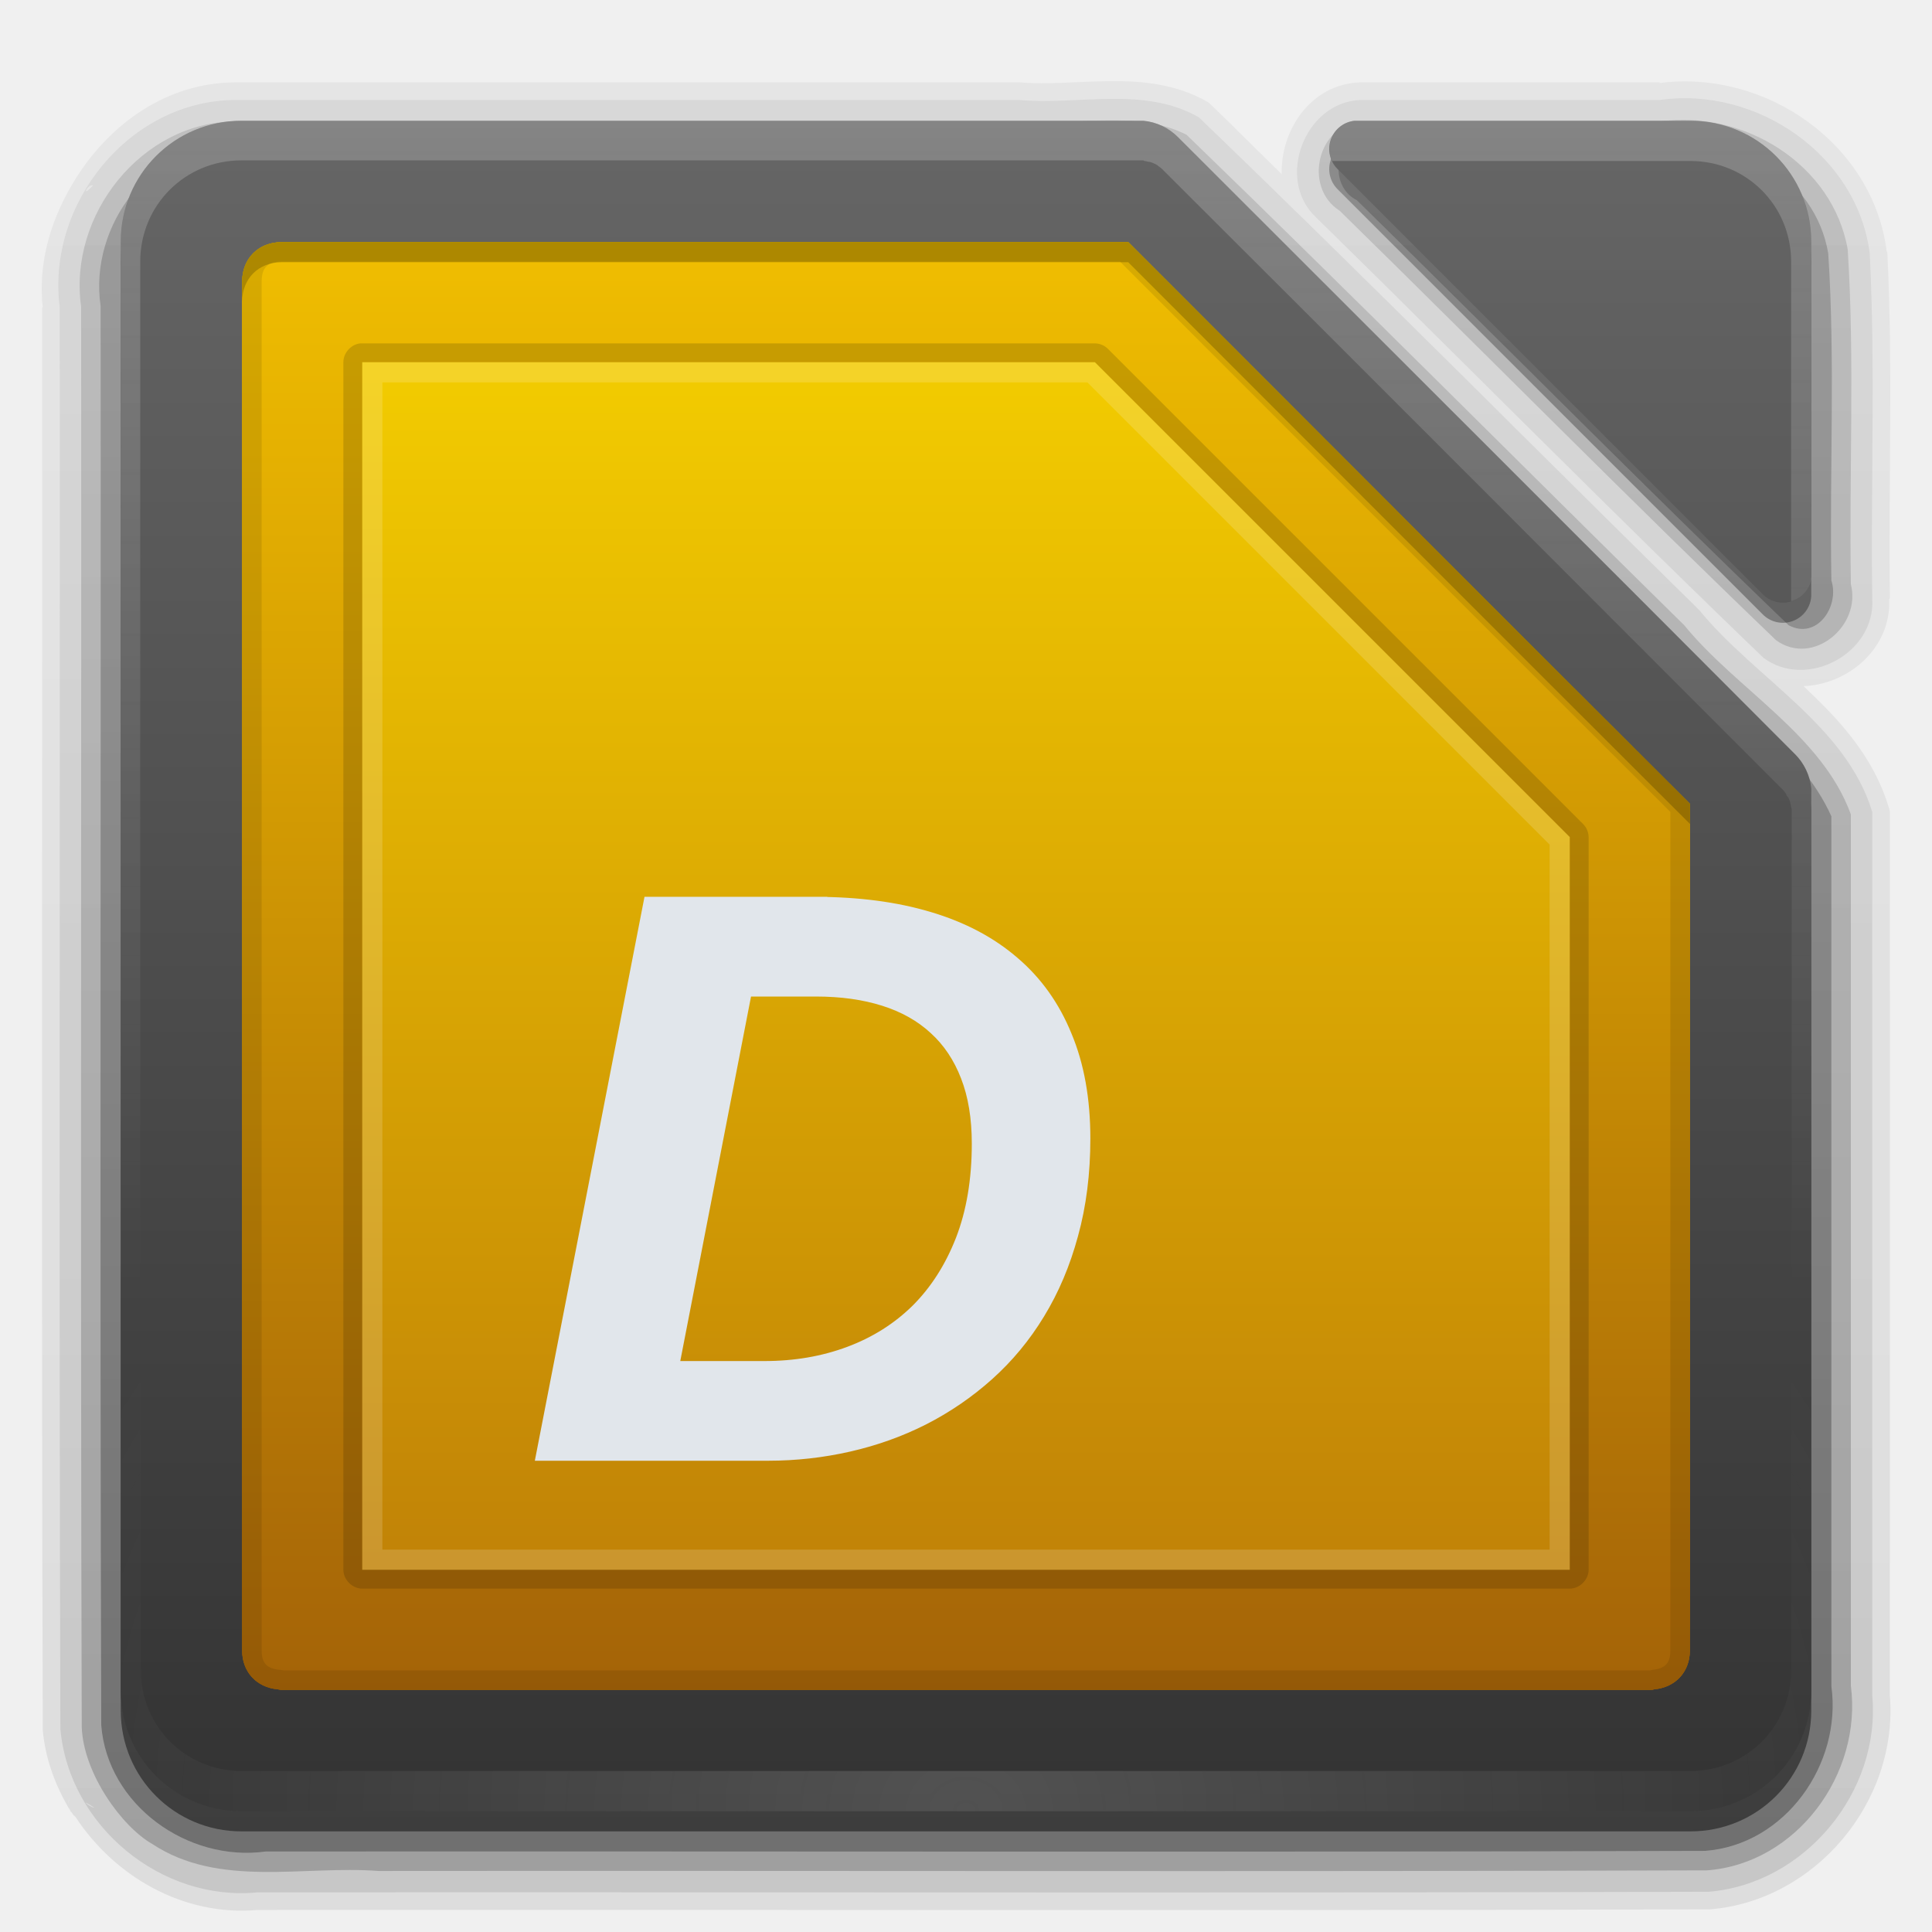
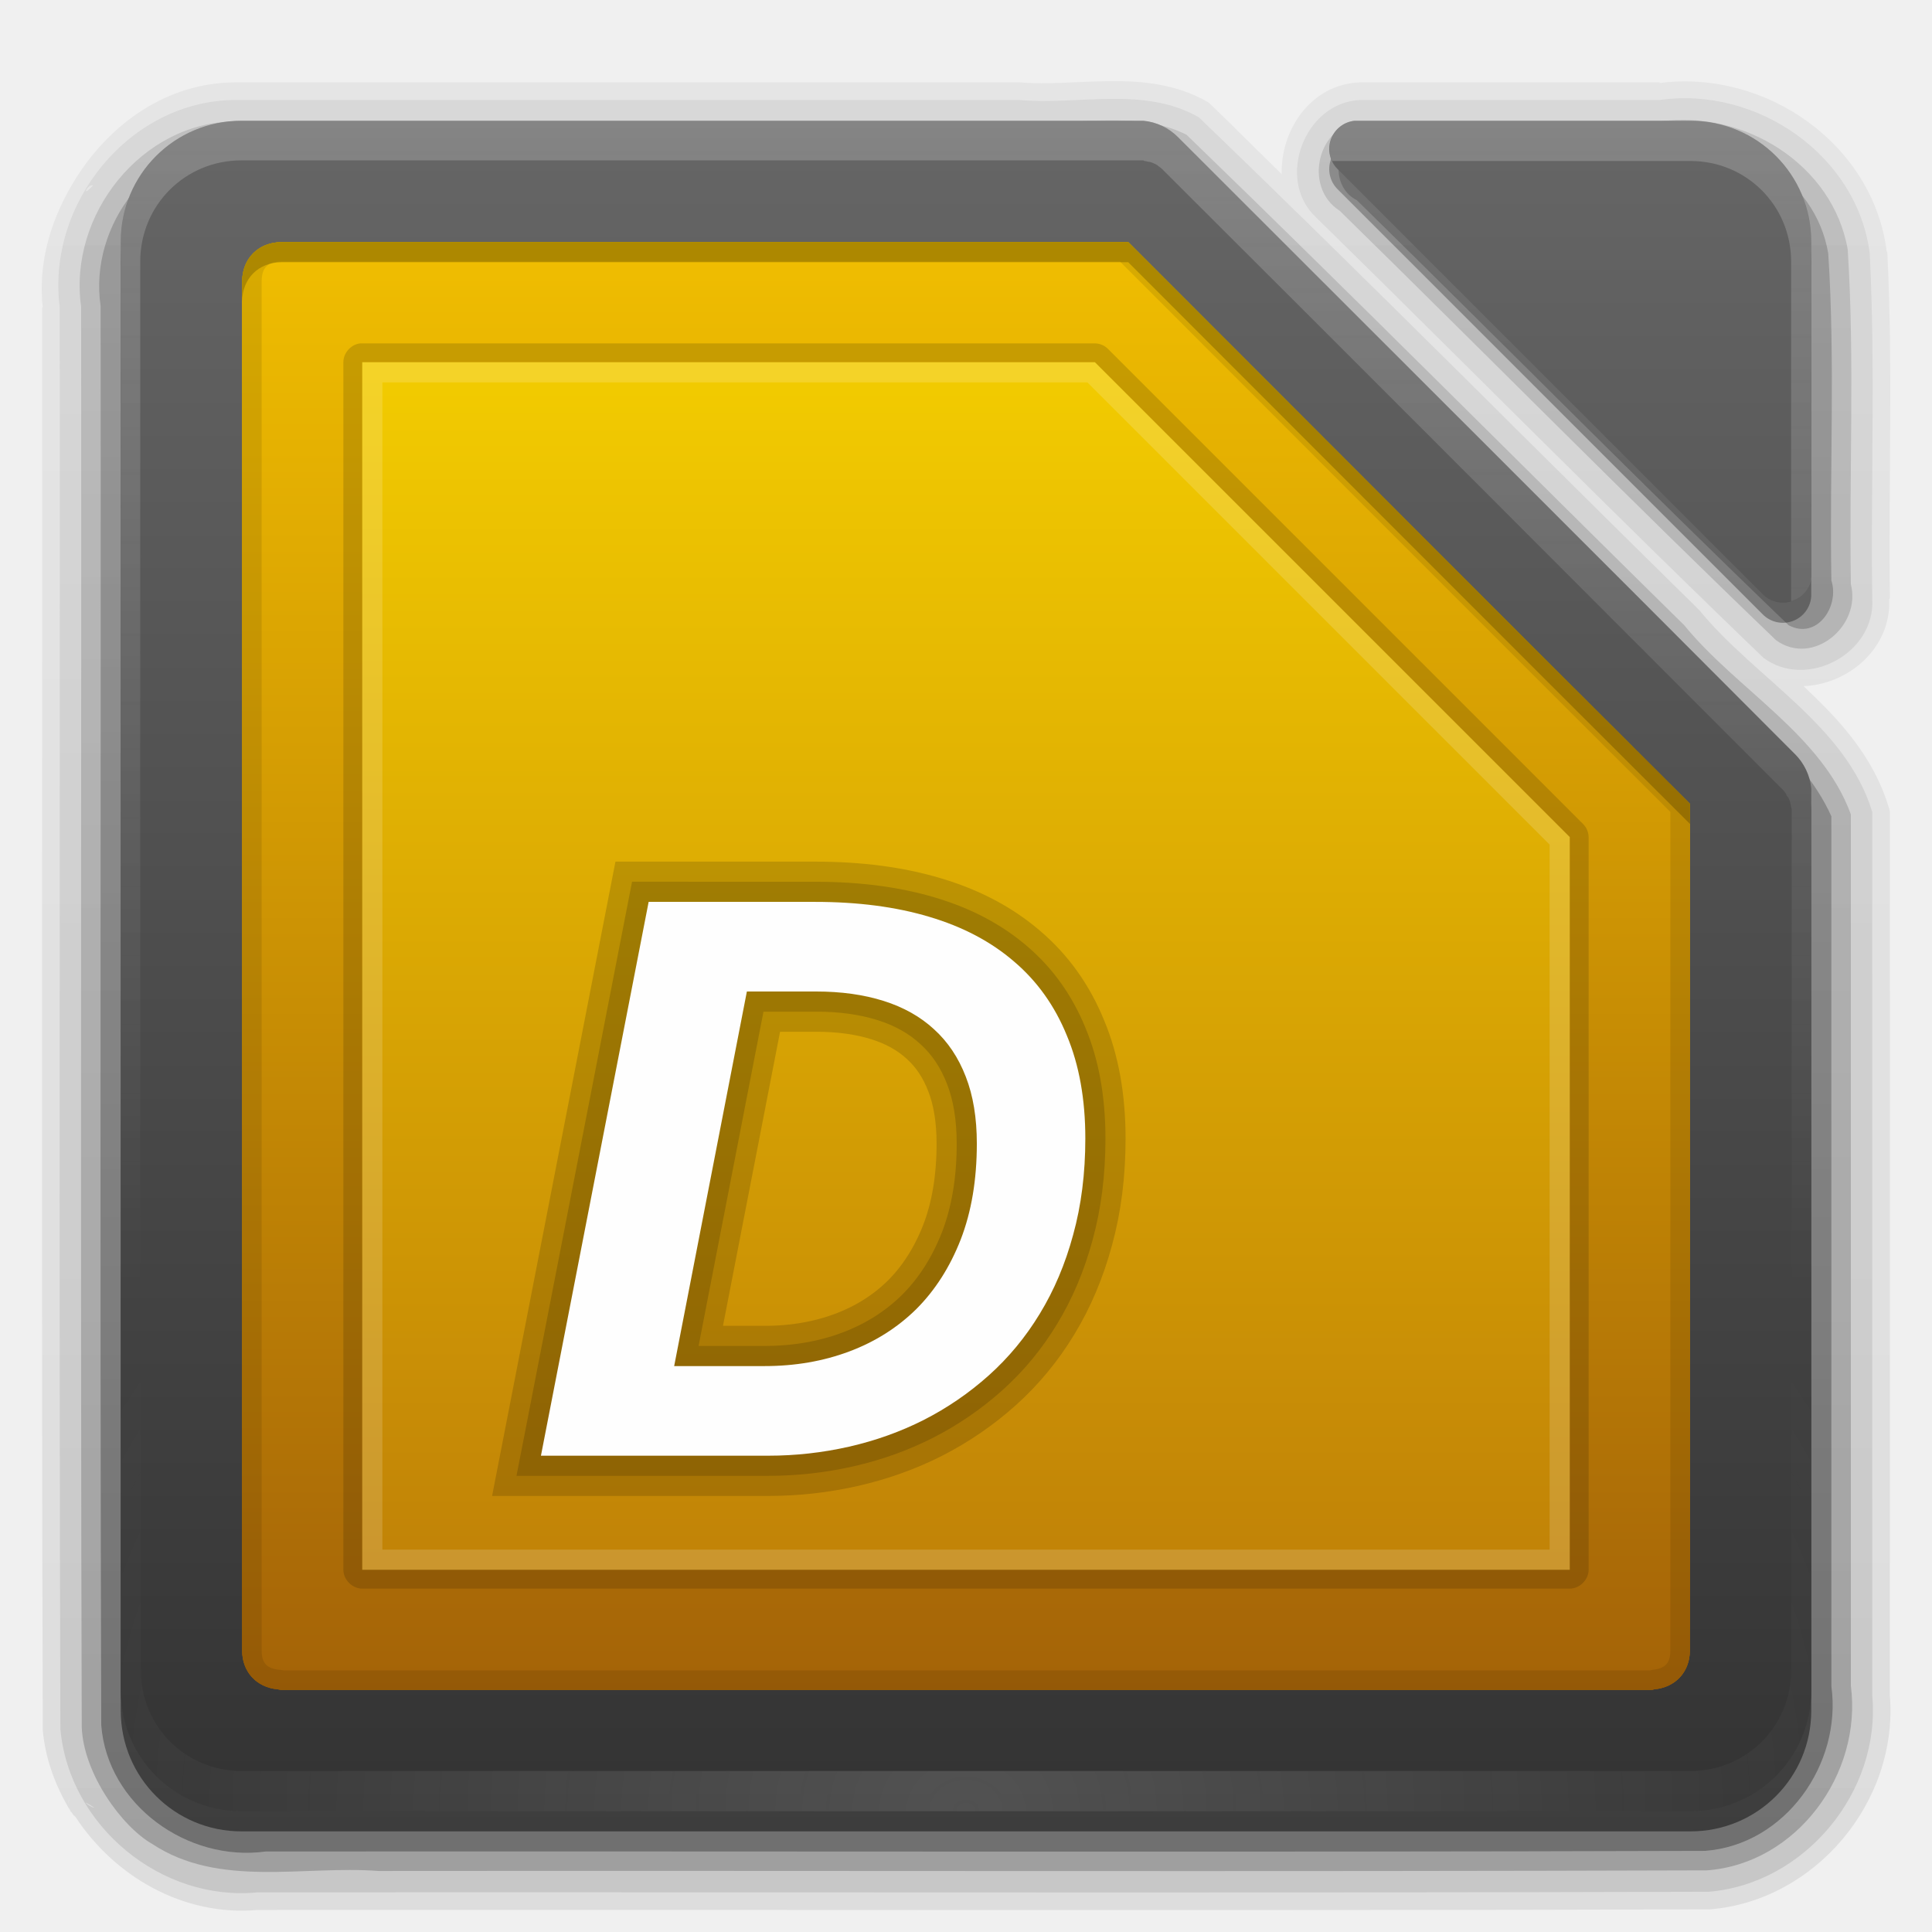
<svg xmlns="http://www.w3.org/2000/svg" xmlns:xlink="http://www.w3.org/1999/xlink" style="display:inline" id="svg2408" height="96" width="96" version="1.0">
  <defs id="defs2410">
    <linearGradient id="linearGradient3914">
      <stop offset="0" style="stop-color:#000000;stop-opacity:1" id="stop3916" />
      <stop offset="1" style="stop-color:#000000;stop-opacity:0" id="stop3918" />
    </linearGradient>
    <linearGradient id="linearGradient3873">
      <stop offset="0" style="stop-color:#bf8007;stop-opacity:1" id="stop3875" />
      <stop offset="1" style="stop-color:#f4ce00;stop-opacity:1" id="stop3877" />
    </linearGradient>
    <linearGradient id="linearGradient3856">
      <stop offset="0" style="stop-color:#a05e08;stop-opacity:1" id="stop3858" />
      <stop offset="1" style="stop-color:#f4c300;stop-opacity:1" id="stop3860" />
    </linearGradient>
    <linearGradient gradientTransform="scale(1.005865,0.994169)" gradientUnits="userSpaceOnUse" id="ButtonShadow" y2="7.017" x2="45.448" y1="92.54" x1="45.448">
      <stop offset="0" style="stop-color:#000000;stop-opacity:1" id="stop3750" />
      <stop offset="1" style="stop-color:#000000;stop-opacity:0.588" id="stop3752" />
    </linearGradient>
    <linearGradient id="linearGradient3737">
      <stop offset="0" style="stop-color:#fefefe;stop-opacity:1" id="stop3739" />
      <stop offset="1" style="stop-color:#fefefe;stop-opacity:0" id="stop3741" />
    </linearGradient>
    <linearGradient id="linearGradient3700">
      <stop offset="0" style="stop-color:#2276c5;stop-opacity:1" id="stop3702" />
      <stop offset="1" style="stop-color:#68baf4;stop-opacity:1" id="stop3704" />
    </linearGradient>
    <filter id="filter3174" color-interpolation-filters="sRGB">
      <feGaussianBlur stdDeviation="1.71" id="feGaussianBlur3176" />
    </filter>
    <filter id="filter3794" color-interpolation-filters="sRGB" height="1.384" width="1.384" y="-0.192" x="-0.192">
      <feGaussianBlur stdDeviation="5.28" id="feGaussianBlur3796" />
    </filter>
    <linearGradient gradientUnits="userSpaceOnUse" xlink:href="#linearGradient3737" id="linearGradient3613" y2="138.661" x2="48" y1="20.221" x1="48" />
    <clipPath id="clipPath3613">
      <rect style="fill:#fefefe;fill-opacity:1;fill-rule:nonzero;stroke:none" id="rect3615" y="6" x="6" ry="6" rx="6" height="84" width="84" />
    </clipPath>
    <linearGradient gradientTransform="matrix(1.005865,0,0,0.994169,100,0)" gradientUnits="userSpaceOnUse" id="ButtonShadow-0" y2="7.017" x2="45.448" y1="92.54" x1="45.448">
      <stop offset="0" style="stop-color:#000000;stop-opacity:1" id="stop3750-8" />
      <stop offset="1" style="stop-color:#000000;stop-opacity:0.588" id="stop3752-5" />
    </linearGradient>
    <linearGradient gradientTransform="translate(100,0)" gradientUnits="userSpaceOnUse" xlink:href="#linearGradient3700" id="linearGradient3047" y2="5.988" x2="48" y1="90" x1="48" />
    <radialGradient gradientTransform="matrix(1.157313,0,0,0.9959077,-7.551021,0.1971319)" gradientUnits="userSpaceOnUse" xlink:href="#linearGradient3737" id="radialGradient3879" fy="90.172" fx="48" r="42" cy="90.172" cx="48" />
    <linearGradient gradientUnits="userSpaceOnUse" xlink:href="#linearGradient3737" id="linearGradient3885" y2="63.893" x2="36.357" y1="6" x1="36.357" />
    <linearGradient gradientTransform="translate(0,-20)" gradientUnits="userSpaceOnUse" xlink:href="#linearGradient3737" id="linearGradient3901" y2="84" x2="32" y1="26" x1="32" />
    <linearGradient gradientUnits="userSpaceOnUse" xlink:href="#linearGradient3873" id="linearGradient3879" y2="16" x2="48" y1="80" x1="48" />
    <radialGradient gradientTransform="matrix(1.345258,-3.8835319e-8,3.3050848e-8,1.144884,-16.57239,-6.954329)" gradientUnits="userSpaceOnUse" xlink:href="#linearGradient3914" id="radialGradient3920" fy="47.999" fx="48" r="34.938" cy="47.999" cx="48" />
    <linearGradient gradientUnits="userSpaceOnUse" xlink:href="#ButtonShadow-0" id="linearGradient3920" y2="7" x2="49" y1="91" x1="49" />
    <linearGradient gradientUnits="userSpaceOnUse" xlink:href="#ButtonShadow-0" id="linearGradient3927" y2="5" x2="38" y1="94" x1="38" />
    <linearGradient gradientUnits="userSpaceOnUse" xlink:href="#ButtonShadow-0" id="linearGradient3929" y2="4" x2="45" y1="95" x1="45" />
    <linearGradient gradientUnits="userSpaceOnUse" xlink:href="#ButtonShadow-0" id="linearGradient3933" y2="7" x2="50" y1="92" x1="50" />
    <linearGradient gradientUnits="userSpaceOnUse" xlink:href="#ButtonShadow-0" id="linearGradient3940" y2="6" x2="47" y1="93" x1="47" />
    <linearGradient gradientUnits="userSpaceOnUse" xlink:href="#linearGradient3856" id="linearGradient3949" y2="8" x2="32" y1="88" x1="32" />
    <linearGradient id="linearGradient10292">
      <stop offset="0" style="stop-color:#666666;stop-opacity:1" id="stop10294" />
      <stop offset="1" style="stop-color:#333333;stop-opacity:1" id="stop10296" />
    </linearGradient>
    <linearGradient gradientUnits="userSpaceOnUse" xlink:href="#linearGradient10292" id="linearGradient4240" y2="90" x2="39" y1="6" x1="39" />
    <linearGradient gradientTransform="matrix(4.480605,0,0,4.478741,-651.5968,-4376.653)" gradientUnits="userSpaceOnUse" xlink:href="#linearGradient10292" id="linearGradient4320" y2="992.424" x2="121.306" y1="976.378" x1="121.306" />
  </defs>
  <g style="display:none" id="layer2">
    <rect style="opacity:0.9;fill:url(#ButtonShadow);fill-opacity:1;fill-rule:nonzero;stroke:none;filter:url(#filter3174)" id="rect3745" y="7" x="5" ry="6" rx="6" height="85" width="86" />
  </g>
  <g style="display:inline" id="layer3">
    <path style="opacity:0.08;fill:url(#linearGradient3929);fill-opacity:1;fill-rule:nonzero;stroke:none;display:inline" id="path3911" d="m 55.188,4.031 c -1.587,0.013 -3.135,0.183 -4.5,0.062 a 0.864,0.864 0 0 0 -0.062,0 l -38.938,0 C 8.272,4.108 5.473,6.162 3.781,8.844 2.611,10.699 1.859,12.942 2.125,15.281 l -0.031,0 c 0.021,23.544 -0.042,47.076 0.031,70.625 a 0.864,0.864 0 0 0 0,0.062 c 0.13,1.458 0.643,2.791 1.344,3.969 6.85e-5,1.54e-4 -0.021,-0.072 -0.031,-0.125 0.03,0.088 0.05,0.15 0.062,0.188 0.006,0.011 0.022,0.016 0.031,0.031 0.008,0.012 0.024,0.019 0.031,0.031 a 0.864,0.864 0 0 0 0.062,0.094 c 0.012,0.015 0.022,0.02 0.031,0.031 0.006,0.007 -0.004,0.027 0,0.031 0.004,0.005 0.028,-0.005 0.031,0 A 0.864,0.864 0 0 0 3.719,90.25 c 0.011,0.009 0.022,0.024 0.031,0.031 1.939,2.96 5.36,4.946 9.031,4.625 0.032,-0.003 0.062,0.003 0.094,0 24.004,-0.021 48.023,0.041 72.031,-0.031 a 0.864,0.864 0 0 0 0.062,0 c 5.233,-0.424 9.364,-5.349 8.938,-10.625 -0.003,-0.032 0.003,-0.062 0,-0.094 l 0,-43.812 a 0.864,0.864 0 0 0 -0.062,-0.25 c -0.719,-2.376 -2.29,-4.167 -3.969,-5.75 -0.09,-0.085 -0.16,-0.166 -0.25,-0.25 2.218,-0.09 4.346,-1.879 4.25,-4.312 -9.6e-4,-0.024 0.033,-0.038 0.031,-0.062 -0.076,-5.674 0.162,-11.414 -0.125,-17.156 A 0.864,0.864 0 0 0 93.75,12.5 C 93.071,7.151 87.742,3.445 82.469,4.125 l 0,-0.031 -14.875,0 a 0.864,0.864 0 0 0 -0.031,0 c -2.432,0.095 -3.934,2.367 -3.875,4.562 C 62.505,7.504 61.347,6.332 60.156,5.188 A 0.864,0.864 0 0 0 60,5.062 C 58.448,4.172 56.769,4.019 55.188,4.031 z M 3.438,89.375 c -0.012,0.085 -0.022,0.15 -0.031,0.219 -0.003,-0.015 3.1e-6,-0.063 0,-0.062 -9.2e-6,1.78e-4 0.01,-0.078 0.031,-0.156 z" />
    <path style="opacity:0.1;fill:url(#linearGradient3927);fill-opacity:1;fill-rule:nonzero;stroke:none;display:inline" id="path3904" d="M 11.688,4.969 C 6.432,4.99 2.303,10.133 2.969,15.267 2.989,38.813 2.927,62.361 3,85.906 c 0.43,4.825 5.003,8.594 9.795,8.125 C 36.832,94.01 60.87,94.073 84.906,94 c 4.755,-0.386 8.563,-4.947 8.125,-9.76 0,-14.632 0,-29.264 0,-43.896 C 91.728,36.04 87.202,33.704 84.44,30.319 76.138,22.168 67.952,13.888 59.567,5.828 56.861,4.275 53.611,5.232 50.636,4.969 c -12.983,0 -25.965,0 -38.948,0 z m 55.906,0 c -2.759,0.108 -4.216,3.918 -2.219,5.812 7.429,7.284 14.759,14.709 22.25,21.906 2.147,1.601 5.56,-0.22 5.406,-2.906 -0.079,-5.726 0.161,-11.478 -0.125,-17.188 -0.618,-4.866 -5.593,-8.313 -10.426,-7.625 -4.962,0 -9.924,0 -14.886,0 z M 4.625,9.219 c -0.665,0.702 -0.246,-0.131 0,0 z M 4.25,89.562 c 0.893,0.482 0.104,0.184 0,0 z" />
    <path style="opacity:0.2;fill:url(#linearGradient3940);fill-opacity:1;fill-rule:nonzero;stroke:none;display:inline" id="path3899" d="M 11.719,6.031 C 7.044,6.047 3.383,10.681 4.031,15.237 4.052,38.762 3.99,62.288 4.062,85.812 c 0.079,2.311 1.999,4.959 3.5,5.812 3.325,2.2 7.5,1.06 11.245,1.344 22.002,-0.021 44.005,0.042 66.005,-0.031 4.472,-0.328 7.729,-4.803 7.156,-9.174 0,-14.432 0,-28.863 0,-43.295 C 90.535,36.514 86.309,34.277 83.691,31.07 75.44,22.955 67.278,14.741 58.96,6.698 56.476,5.441 53.544,6.27 50.848,6.031 c -13.043,0 -26.086,0 -39.129,0 z m 55.969,0 C 65.482,6.139 64.721,9.304 66.571,10.473 73.81,17.569 80.944,24.799 88.25,31.812 c 1.836,1.323 4.248,-0.714 3.719,-2.773 -0.094,-5.541 0.195,-11.109 -0.156,-16.633 -0.734,-4.24 -5.146,-6.945 -9.296,-6.375 -4.943,0 -9.886,0 -14.829,0 z" />
    <path style="opacity:0.3;fill:url(#linearGradient3933);fill-opacity:1;fill-rule:nonzero;stroke:none;display:inline" id="path3883" d="M 11.75,7 C 7.583,7.035 4.4,11.169 5,15.209 5.021,38.712 4.958,62.217 5.031,85.719 5.336,89.696 9.333,92.534 13.201,92 37.04,91.979 60.881,92.042 84.719,91.969 88.714,91.669 91.529,87.653 91,83.791 91,69.381 91,54.972 91,40.562 89.387,36.967 85.512,34.783 83.004,31.758 74.8,23.676 66.66,15.522 58.404,7.498 56.104,6.512 53.446,7.209 50.985,7 37.907,7 24.828,7 11.75,7 z M 67.781,7 C 66.197,7.122 66.122,9.311 67.422,9.948 74.587,16.972 81.648,24.123 88.876,31.068 90.275,31.815 91.42,30.13 91,28.845 90.905,23.431 91.196,17.987 90.844,12.594 90.211,8.799 86.223,6.479 82.549,7 77.626,7 72.704,7 67.781,7 z" />
    <path style="opacity:0.45;fill:url(#linearGradient3920);fill-opacity:1;fill-rule:nonzero;stroke:none;display:inline" id="path3873" d="M 12,7 C 8.676,7 6,9.676 6,13 l 0,11 0,50 0,11 c 0,3.324 2.676,6 6,6 l 7,0 65,0 c 3.324,0 6,-2.676 6,-6 L 90,84.281 90,74 90,40.438 c 0.005,-0.094 0.005,-0.188 0,-0.281 -0.066,-0.633 -0.359,-1.241 -0.812,-1.688 C 79.652,28.9 68.083,17.365 58.531,7.812 58.077,7.352 57.457,7.059 56.812,7 L 12.719,7 12,7 z m 55.312,0 a 1.41,1.41 0 0 0 -0.844,2.406 l 21.125,21.125 A 1.41,1.41 0 0 0 90,29.625 1.41,1.41 0 0 0 90,29.531 L 90,17 90,13.281 90,13 C 90,9.676 87.324,7 84,7 L 67.312,7 z" />
  </g>
  <g style="display:inline" id="layer1">
    <path style="fill:url(#linearGradient4240);fill-opacity:1;fill-rule:nonzero;stroke:none" id="path3054" d="M 12,6 C 8.676,6 6,8.676 6,12 l 0,11 0,50 0,11 c 0,3.324 2.676,6 6,6 l 7,0 65,0 c 3.324,0 6,-2.676 6,-6 L 90,83.281 90,73 90,39.438 c 0.005,-0.094 0.005,-0.188 0,-0.281 -0.066,-0.633 -0.359,-1.241 -0.812,-1.688 C 79.652,27.9 68.083,16.365 58.531,6.812 58.077,6.352 57.457,6.059 56.812,6 L 12.719,6 12,6 z m 55.312,0 a 1.41,1.41 0 0 0 -0.844,2.406 l 21.125,21.125 A 1.41,1.41 0 0 0 90,28.625 1.41,1.41 0 0 0 90,28.531 L 90,16 90,12.281 90,12 C 90,8.676 87.324,6 84,6 L 67.312,6 z" />
    <path style="opacity:0.15;fill:url(#radialGradient3879);fill-opacity:1;fill-rule:nonzero;stroke:none" id="path3615" d="M 10.156,6.344 C 9.855,6.441 9.56,6.548 9.281,6.688 8.724,6.967 8.221,7.353 7.781,7.781 7.561,7.995 7.372,8.223 7.188,8.469 7.003,8.714 6.832,8.976 6.688,9.25 6.574,9.465 6.466,9.68 6.375,9.906 6.354,9.959 6.331,10.008 6.312,10.062 c -0.01,0.03 -0.021,0.063 -0.031,0.094 -0.006,0.019 0.006,0.044 0,0.062 -0.022,0.071 -0.045,0.145 -0.062,0.219 -0.046,0.197 -0.092,0.393 -0.125,0.594 C 6.041,11.349 6,11.665 6,12 l 0,2 0,9 0,50 0,9 0,2 c 0,3.324 2.676,6 6,6 l 7,0 65,0 c 3.324,0 6,-2.676 6,-6 L 90,83.281 90,82 90,73 90,37.438 a 2.772,2.772 0 0 0 0,-0.281 2.772,2.772 0 0 0 -0.812,-1.688 L 89,35.281 89,81 l 0,2 c 0,2.782 -2.218,5 -5,5 l -2,0 -68,0 -2,0 C 9.218,88 7,85.782 7,83 L 7,81 7,13 7,11 C 7,10.636 7.052,10.279 7.125,9.938 7.148,9.828 7.188,9.732 7.219,9.625 7.245,9.531 7.249,9.436 7.281,9.344 7.289,9.322 7.304,9.303 7.312,9.281 7.388,9.072 7.493,8.851 7.594,8.656 7.651,8.548 7.716,8.447 7.781,8.344 7.805,8.305 7.819,8.257 7.844,8.219 7.938,8.078 8.049,7.943 8.156,7.812 c 0.153,-0.186 0.322,-0.37 0.5,-0.531 0.099,-0.089 0.206,-0.169 0.312,-0.25 0.113,-0.086 0.223,-0.173 0.344,-0.25 0.031,-0.02 0.062,-0.043 0.094,-0.062 0.007,-0.004 0.024,0.004 0.031,0 0.232,-0.139 0.463,-0.275 0.719,-0.375 z" />
    <path style="opacity:0.2;fill:url(#linearGradient3885);fill-opacity:1;fill-rule:nonzero;stroke:none" id="path3881" d="m 67.312,6 a 1.41,1.41 0 0 0 -1.125,2 L 82,8 84,8 c 2.782,0 5,2.218 5,5 l 0,2 0,14.875 a 1.41,1.41 0 0 0 1,-1.125 1.41,1.41 0 0 0 0,-0.125 1.41,1.41 0 0 0 0,-0.094 L 90,16 90,14 90,12.281 90,12 C 90,8.676 87.324,6 84,6 L 67.312,6 z" />
    <path style="opacity:0.2;fill:url(#linearGradient3901);fill-opacity:1;fill-rule:nonzero;stroke:none" id="path3888" d="M 12,6 C 8.676,6 6,8.676 6,12 l 0,11 0,50 0,11 c 0,2.909 2.042,5.317 4.781,5.875 C 8.576,89.339 6.969,87.384 6.969,85 l 0,-11 0,-50 0,-11 C 6.969,10.195 9.195,7.969 12,7.969 l 0.719,0 44,0 0.094,0 C 56.824,7.971 56.83,7.992 56.875,8 c 0.107,0.019 0.051,0.003 0.156,0.031 0.105,0.029 0.054,-0.007 0.156,0.031 0.102,0.038 0.058,0.016 0.156,0.062 0.099,0.047 0.031,0.007 0.125,0.062 0.094,0.055 0.036,0.031 0.125,0.094 0.089,0.063 0.042,0.023 0.125,0.094 0.083,0.071 0.048,0.047 0.125,0.125 9.569,9.536 21.104,21.104 30.656,30.656 0.077,0.075 0.055,0.043 0.125,0.125 0.07,0.082 0.031,0.038 0.094,0.125 0.062,0.087 0.008,0.033 0.062,0.125 0.055,0.092 0.047,0.028 0.094,0.125 0.047,0.097 0.024,0.056 0.062,0.156 0.038,0.1 0.002,0.022 0.031,0.125 0.029,0.103 0.011,0.051 0.031,0.156 0.016,0.085 0.027,0.08 0.031,0.125 0.001,0.021 -3.44e-4,0.025 0,0.031 6.89e-4,0.013 0,0.02 0,0.062 0,0.063 0.003,-6.76e-4 0,0.062 -6.73e-4,0.021 -6.73e-4,0.042 0,0.062 l 0,33.562 0,10.281 0,0.719 c 0,2.384 -1.607,4.339 -3.812,4.875 C 87.958,89.317 90,86.909 90,84 L 90,83.281 90,73 90,39.438 c 0.005,-0.094 0.005,-0.188 0,-0.281 -0.066,-0.633 -0.359,-1.241 -0.812,-1.688 C 79.652,27.9 68.083,16.365 58.531,6.812 58.077,6.352 57.457,6.059 56.812,6 L 12.719,6 z" />
  </g>
  <g style="display:inline" id="layer6">
    <path style="fill:url(#linearGradient3949);fill-opacity:1;fill-rule:nonzero;stroke:none;display:inline" id="path3846" d="m 14,12.031 c -1.156,0 -1.969,0.813 -1.969,1.969 l 0,9 0,33 0,17 0,8.281 0,0.719 c 0,1.078 0.718,1.837 1.75,1.938 0.075,0.007 0.141,0.031 0.219,0.031 l 5,0 58,0 5,0 c 0.072,0 0.149,-0.009 0.219,-0.031 1.032,-0.101 1.75,-0.86 1.75,-1.938 l 0,-0.719 0,-8.281 0,-17 0,-16.062 C 74.653,30.649 65.365,21.333 56.062,12.031 l -41.344,0 -0.719,0 z" />
    <path style="opacity:0.6;fill:url(#radialGradient3920);fill-opacity:1;fill-rule:nonzero;stroke:none;display:inline" id="path3910" d="M 17.906,17.062 C 17.446,17.106 17.057,17.538 17.062,18 l 0,9 0,42 0,9 c -0.004,0.492 0.446,0.941 0.938,0.938 l 5,0 55,0 C 78.492,78.941 78.941,78.492 78.938,78 l 0,-9 0,-27.406 C 78.935,41.35 78.831,41.108 78.656,40.938 L 55.062,17.344 C 54.892,17.169 54.65,17.065 54.406,17.062 L 18,17.062 c -0.031,-0.002 -0.063,-0.002 -0.094,0 z" />
    <path style="fill:url(#linearGradient3879);fill-opacity:1;fill-rule:nonzero;stroke:none;display:inline" id="path3868" d="m 18,18 0,9 0,42 0,9 5,0 55,0 0,-9 L 78,41.594 54.406,18 z" />
    <path style="opacity:0.7;fill:#fefefe;fill-opacity:1;fill-rule:nonzero;stroke:none;display:inline" id="path3882" d="m 18,18 0,9 0,42 0,9 5,0 55,0 0,-9 L 78,41.594 54.406,18 z m 1,1 35.031,0 L 77,41.969 77,69 l 0,8 -54,0 -4,0 0,-8 0,-42 z" />
    <path style="opacity:0.1;fill:#000000;fill-opacity:1;fill-rule:nonzero;stroke:none;display:inline" id="path3952" d="m 14,12.031 c -1.156,0 -1.969,0.813 -1.969,1.969 l 0,9 0,33 0,17 0,8.281 0,0.719 c 0,1.078 0.718,1.837 1.75,1.938 0.075,0.007 0.141,0.031 0.219,0.031 l 5,0 58,0 5,0 c 0.072,0 0.149,-0.009 0.219,-0.031 1.032,-0.101 1.75,-0.86 1.75,-1.938 l 0,-0.719 0,-8.281 0,-17 0,-16.062 C 74.653,30.649 65.365,21.333 56.062,12.031 l -41.344,0 -0.719,0 z M 14,13 l 0.719,0 40.938,0 C 64.77,22.114 73.871,31.241 83,40.344 L 83,56 83,73 83,81.281 83,82 c 0,0.648 -0.267,0.91 -0.875,0.969 A 0.967,0.967 0 0 0 82,83 l -5,0 -58,0 -5,0 c 0.119,0 0.099,-0.009 -0.125,-0.031 C 13.267,82.91 13,82.648 13,82 L 13,81.281 13,73 13,56 13,23 13,14 c 0,-0.703 0.297,-1 1,-1 z" />
    <path style="opacity:0.2;fill:#000000;fill-opacity:1;fill-rule:nonzero;stroke:none;display:inline" id="path3851" d="m 14,12.031 c -1.156,0 -1.969,0.813 -1.969,1.969 l 0,1 c 0,-1.156 0.813,-1.969 1.969,-1.969 l 0.719,0 41.344,0 c 9.302,9.302 18.59,18.618 27.906,27.906 l 0,-1 C 74.653,30.649 65.365,21.333 56.062,12.031 l -41.344,0 -0.719,0 z" />
    <path style="fill:url(#linearGradient3949);fill-opacity:1;fill-rule:nonzero;stroke:none;display:inline" id="path3982" d="m 14,12.031 c -1.156,0 -1.969,0.813 -1.969,1.969 l 0,9 0,33 0,17 0,8.281 0,0.719 c 0,1.078 0.718,1.837 1.75,1.938 0.075,0.007 0.141,0.031 0.219,0.031 l 5,0 58,0 5,0 c 0.072,0 0.149,-0.009 0.219,-0.031 1.032,-0.101 1.75,-0.86 1.75,-1.938 l 0,-0.719 0,-8.281 0,-17 0,-16.062 C 74.653,30.649 65.365,21.333 56.062,12.031 l -41.344,0 -0.719,0 z" />
    <path style="opacity:0.6;fill:url(#radialGradient3920);fill-opacity:1;fill-rule:nonzero;stroke:none;display:inline" id="path3984" d="M 17.906,17.062 C 17.446,17.106 17.057,17.538 17.062,18 l 0,9 0,42 0,9 c -0.004,0.492 0.446,0.941 0.938,0.938 l 5,0 55,0 C 78.492,78.941 78.941,78.492 78.938,78 l 0,-9 0,-27.406 C 78.935,41.35 78.831,41.108 78.656,40.938 L 55.062,17.344 C 54.892,17.169 54.65,17.065 54.406,17.062 L 18,17.062 c -0.031,-0.002 -0.063,-0.002 -0.094,0 z" />
    <path style="fill:url(#linearGradient3879);fill-opacity:1;fill-rule:nonzero;stroke:none;display:inline" id="path3986" d="m 18,18 0,9 0,42 0,9 5,0 55,0 0,-9 L 78,41.594 54.406,18 z" />
    <path style="opacity:0.7;fill:#fefefe;fill-opacity:1;fill-rule:nonzero;stroke:none;display:inline" id="path3988" d="m 18,18 0,9 0,42 0,9 5,0 55,0 0,-9 L 78,41.594 54.406,18 z m 1,1 35.031,0 L 77,41.969 77,69 l 0,8 -54,0 -4,0 0,-8 0,-42 z" />
    <path style="opacity:0.1;fill:#000000;fill-opacity:1;fill-rule:nonzero;stroke:none;display:inline" id="path3990" d="m 14,12.031 c -1.156,0 -1.969,0.813 -1.969,1.969 l 0,9 0,33 0,17 0,8.281 0,0.719 c 0,1.078 0.718,1.837 1.75,1.938 0.075,0.007 0.141,0.031 0.219,0.031 l 5,0 58,0 5,0 c 0.072,0 0.149,-0.009 0.219,-0.031 1.032,-0.101 1.75,-0.86 1.75,-1.938 l 0,-0.719 0,-8.281 0,-17 0,-16.062 C 74.653,30.649 65.365,21.333 56.062,12.031 l -41.344,0 -0.719,0 z M 14,13 l 0.719,0 40.938,0 C 64.77,22.114 73.871,31.241 83,40.344 L 83,56 83,73 83,81.281 83,82 c 0,0.648 -0.267,0.91 -0.875,0.969 A 0.967,0.967 0 0 0 82,83 l -5,0 -58,0 -5,0 c 0.119,0 0.099,-0.009 -0.125,-0.031 C 13.267,82.91 13,82.648 13,82 L 13,81.281 13,73 13,56 13,23 13,14 c 0,-0.703 0.297,-1 1,-1 z" />
    <path style="opacity:0.2;fill:#000000;fill-opacity:1;fill-rule:nonzero;stroke:none;display:inline" id="path3992" d="m 14,12.031 c -1.156,0 -1.969,0.813 -1.969,1.969 l 0,1 c 0,-1.156 0.813,-1.969 1.969,-1.969 l 0.719,0 41.344,0 c 9.302,9.302 18.59,18.618 27.906,27.906 l 0,-1 C 74.653,30.649 65.365,21.333 56.062,12.031 l -41.344,0 -0.719,0 z" />
    <path style="fill:url(#linearGradient3949);fill-opacity:1;fill-rule:nonzero;stroke:none;display:inline" id="path3994" d="m 14,12.031 c -1.156,0 -1.969,0.813 -1.969,1.969 l 0,9 0,33 0,17 0,8.281 0,0.719 c 0,1.078 0.718,1.837 1.75,1.938 0.075,0.007 0.141,0.031 0.219,0.031 l 5,0 58,0 5,0 c 0.072,0 0.149,-0.009 0.219,-0.031 1.032,-0.101 1.75,-0.86 1.75,-1.938 l 0,-0.719 0,-8.281 0,-17 0,-16.062 C 74.653,30.649 65.365,21.333 56.062,12.031 l -41.344,0 -0.719,0 z" />
    <path style="opacity:0.15;fill:#000000;fill-opacity:1;fill-rule:nonzero;stroke:none;display:inline" id="path3996" d="M 17.906,17.062 C 17.446,17.106 17.057,17.538 17.062,18 l 0,9 0,42 0,9 c -0.004,0.492 0.446,0.941 0.938,0.938 l 5,0 55,0 C 78.492,78.941 78.941,78.492 78.938,78 l 0,-9 0,-27.406 C 78.935,41.35 78.831,41.108 78.656,40.938 L 55.062,17.344 C 54.892,17.169 54.65,17.065 54.406,17.062 L 18,17.062 c -0.031,-0.002 -0.063,-0.002 -0.094,0 z" />
    <path style="fill:url(#linearGradient3879);fill-opacity:1;fill-rule:nonzero;stroke:none;display:inline" id="path3998" d="m 18,18 0,9 0,42 0,9 5,0 55,0 0,-9 L 78,41.594 54.406,18 z" />
    <path style="opacity:1;fill:#ffffff;fill-opacity:0.157;fill-rule:nonzero;stroke:none;display:inline" id="path4000" d="m 18,18 0,9 0,42 0,9 5,0 55,0 0,-9 L 78,41.594 54.406,18 z m 1,1 35.031,0 L 77,41.969 77,69 l 0,8 -54,0 -4,0 0,-8 0,-42 z" />
    <path style="opacity:0.1;fill:#000000;fill-opacity:1;fill-rule:nonzero;stroke:none;display:inline" id="path4002" d="m 14,12.031 c -1.156,0 -1.969,0.813 -1.969,1.969 l 0,9 0,33 0,17 0,8.281 0,0.719 c 0,1.078 0.718,1.837 1.75,1.938 0.075,0.007 0.141,0.031 0.219,0.031 l 5,0 58,0 5,0 c 0.072,0 0.149,-0.009 0.219,-0.031 1.032,-0.101 1.75,-0.86 1.75,-1.938 l 0,-0.719 0,-8.281 0,-17 0,-16.062 C 74.653,30.649 65.365,21.333 56.062,12.031 l -41.344,0 -0.719,0 z M 14,13 l 0.719,0 40.938,0 C 64.77,22.114 73.871,31.241 83,40.344 L 83,56 83,73 83,81.281 83,82 c 0,0.648 -0.267,0.91 -0.875,0.969 A 0.967,0.967 0 0 0 82,83 l -5,0 -58,0 -5,0 c 0.119,0 0.099,-0.009 -0.125,-0.031 C 13.267,82.91 13,82.648 13,82 L 13,81.281 13,73 13,56 13,23 13,14 c 0,-0.703 0.297,-1 1,-1 z" />
    <path style="opacity:0.2;fill:#000000;fill-opacity:1;fill-rule:nonzero;stroke:none;display:inline" id="path4004" d="m 14,12.031 c -1.156,0 -1.969,0.813 -1.969,1.969 l 0,1 c 0,-1.156 0.813,-1.969 1.969,-1.969 l 0.719,0 41.344,0 c 9.302,9.302 18.59,18.618 27.906,27.906 l 0,-1 C 74.653,30.649 65.365,21.333 56.062,12.031 l -41.344,0 -0.719,0 z" />
-     <g id="text4215" style="font-style:normal;font-weight:normal;font-size:40px;line-height:125%;font-family:sans-serif;letter-spacing:0px;word-spacing:0px;fill:#e1e6eb;fill-opacity:1;stroke:#e1e6eb;stroke-width:0.5;stroke-linecap:butt;stroke-linejoin:miter;stroke-miterlimit:4;stroke-dasharray:none;stroke-opacity:1">
-       <path id="path5033" style="font-style:italic;font-variant:normal;font-weight:bold;font-stretch:normal;font-family:'Liberation Sans';-inkscape-font-specification:'Liberation Sans Bold Italic';fill:#e1e6eb;fill-opacity:1;stroke:#e1e6eb;stroke-width:0.5;stroke-miterlimit:4;stroke-dasharray:none;stroke-opacity:1" d="m 40.511,44.814 q 3.184,0 5.664,0.742 2.5,0.742 4.219,2.227 1.719,1.465 2.617,3.672 0.918,2.188 0.918,5.117 0,2.598 -0.605,4.785 -0.586,2.168 -1.66,3.926 -1.055,1.738 -2.539,3.066 -1.465,1.309 -3.223,2.207 -1.738,0.879 -3.711,1.328 -1.973,0.449 -4.023,0.449 l -11.289,0 5.352,-27.52 8.281,0 z m -7.012,23.066 4.492,0 q 2.266,0 4.199,-0.723 1.934,-0.723 3.34,-2.109 1.406,-1.406 2.207,-3.457 0.801,-2.07 0.801,-4.766 0,-1.914 -0.547,-3.32 -0.547,-1.426 -1.582,-2.363 -1.016,-0.938 -2.5,-1.406 -1.484,-0.469 -3.359,-0.469 l -3.438,0 -3.613,18.613 z" />
+     <g id="text4215-3" style="font-style:normal;font-weight:normal;font-size:40px;line-height:125%;font-family:sans-serif;letter-spacing:0px;word-spacing:0px;display:inline;opacity:0.15;fill:none;fill-opacity:1;stroke:#000000;stroke-width:2;stroke-linecap:butt;stroke-linejoin:miter;stroke-miterlimit:4;stroke-dasharray:none;stroke-opacity:1">
+       <path id="path5033-6" style="font-style:italic;font-variant:normal;font-weight:bold;font-stretch:normal;font-family:'Liberation Sans';-inkscape-font-specification:'Liberation Sans Bold Italic';fill:none;fill-opacity:1;stroke:#000000;stroke-width:2;stroke-miterlimit:4;stroke-dasharray:none;stroke-opacity:1" d="m 40.511,44.814 q 3.184,0 5.664,0.742 2.5,0.742 4.219,2.227 1.719,1.465 2.617,3.672 0.918,2.188 0.918,5.117 0,2.598 -0.605,4.785 -0.586,2.168 -1.66,3.926 -1.055,1.738 -2.539,3.066 -1.465,1.309 -3.223,2.207 -1.738,0.879 -3.711,1.328 -1.973,0.449 -4.023,0.449 H 26.878 l 5.352,-27.52 z m -7.012,23.066 h 4.492 q 2.266,0 4.199,-0.723 1.934,-0.723 3.34,-2.109 1.406,-1.406 2.207,-3.457 0.801,-2.07 0.801,-4.766 0,-1.914 -0.547,-3.32 -0.547,-1.426 -1.582,-2.363 -1.016,-0.938 -2.5,-1.406 -1.484,-0.469 -3.359,-0.469 h -3.438 z" />
+     </g>
+     <g id="text4215-3-7" style="font-style:normal;font-weight:normal;font-size:40px;line-height:125%;font-family:sans-serif;letter-spacing:0px;word-spacing:0px;display:inline;opacity:0.15;fill:none;fill-opacity:1;stroke:#000000;stroke-width:4;stroke-linecap:butt;stroke-linejoin:miter;stroke-miterlimit:4;stroke-dasharray:none;stroke-opacity:1">
+       <path id="path5033-6-5" style="font-style:italic;font-variant:normal;font-weight:bold;font-stretch:normal;font-family:'Liberation Sans';-inkscape-font-specification:'Liberation Sans Bold Italic';fill:none;fill-opacity:1;stroke:#000000;stroke-width:4;stroke-miterlimit:4;stroke-dasharray:none;stroke-opacity:1" d="m 40.511,44.814 q 3.184,0 5.664,0.742 2.5,0.742 4.219,2.227 1.719,1.465 2.617,3.672 0.918,2.188 0.918,5.117 0,2.598 -0.605,4.785 -0.586,2.168 -1.66,3.926 -1.055,1.738 -2.539,3.066 -1.465,1.309 -3.223,2.207 -1.738,0.879 -3.711,1.328 -1.973,0.449 -4.023,0.449 H 26.878 l 5.352,-27.52 z m -7.012,23.066 h 4.492 q 2.266,0 4.199,-0.723 1.934,-0.723 3.34,-2.109 1.406,-1.406 2.207,-3.457 0.801,-2.07 0.801,-4.766 0,-1.914 -0.547,-3.32 -0.547,-1.426 -1.582,-2.363 -1.016,-0.938 -2.5,-1.406 -1.484,-0.469 -3.359,-0.469 h -3.438 z" />
+     </g>
+     <g id="text4215" style="font-style:normal;font-weight:normal;font-size:40px;line-height:125%;font-family:sans-serif;letter-spacing:0px;word-spacing:0px;fill:#fefefe;fill-opacity:1;stroke:none;stroke-width:0.5;stroke-linecap:butt;stroke-linejoin:miter;stroke-miterlimit:4;stroke-dasharray:none;stroke-opacity:1">
+       <path id="path5033" style="font-style:italic;font-variant:normal;font-weight:bold;font-stretch:normal;font-family:'Liberation Sans';-inkscape-font-specification:'Liberation Sans Bold Italic';fill:#fefefe;fill-opacity:1;stroke:none;stroke-width:0.5;stroke-miterlimit:4;stroke-dasharray:none;stroke-opacity:1" d="m 40.511,44.814 q 3.184,0 5.664,0.742 2.5,0.742 4.219,2.227 1.719,1.465 2.617,3.672 0.918,2.188 0.918,5.117 0,2.598 -0.605,4.785 -0.586,2.168 -1.66,3.926 -1.055,1.738 -2.539,3.066 -1.465,1.309 -3.223,2.207 -1.738,0.879 -3.711,1.328 -1.973,0.449 -4.023,0.449 l -11.289,0 5.352,-27.52 8.281,0 z m -7.012,23.066 4.492,0 q 2.266,0 4.199,-0.723 1.934,-0.723 3.34,-2.109 1.406,-1.406 2.207,-3.457 0.801,-2.07 0.801,-4.766 0,-1.914 -0.547,-3.32 -0.547,-1.426 -1.582,-2.363 -1.016,-0.938 -2.5,-1.406 -1.484,-0.469 -3.359,-0.469 l -3.438,0 -3.613,18.613 z" />
    </g>
  </g>
  <g style="display:none" id="layer5">
    <rect style="opacity:0.1;fill:url(#linearGradient3613);fill-opacity:1;fill-rule:nonzero;stroke:#fefefe;stroke-width:0.5;stroke-linecap:round;stroke-linejoin:miter;stroke-miterlimit:4;stroke-opacity:1;stroke-dasharray:none;stroke-dashoffset:0;filter:url(#filter3794)" id="rect3171" clip-path="url(#clipPath3613)" y="15" x="15" ry="12" rx="12" height="66" width="66" />
  </g>
</svg>
